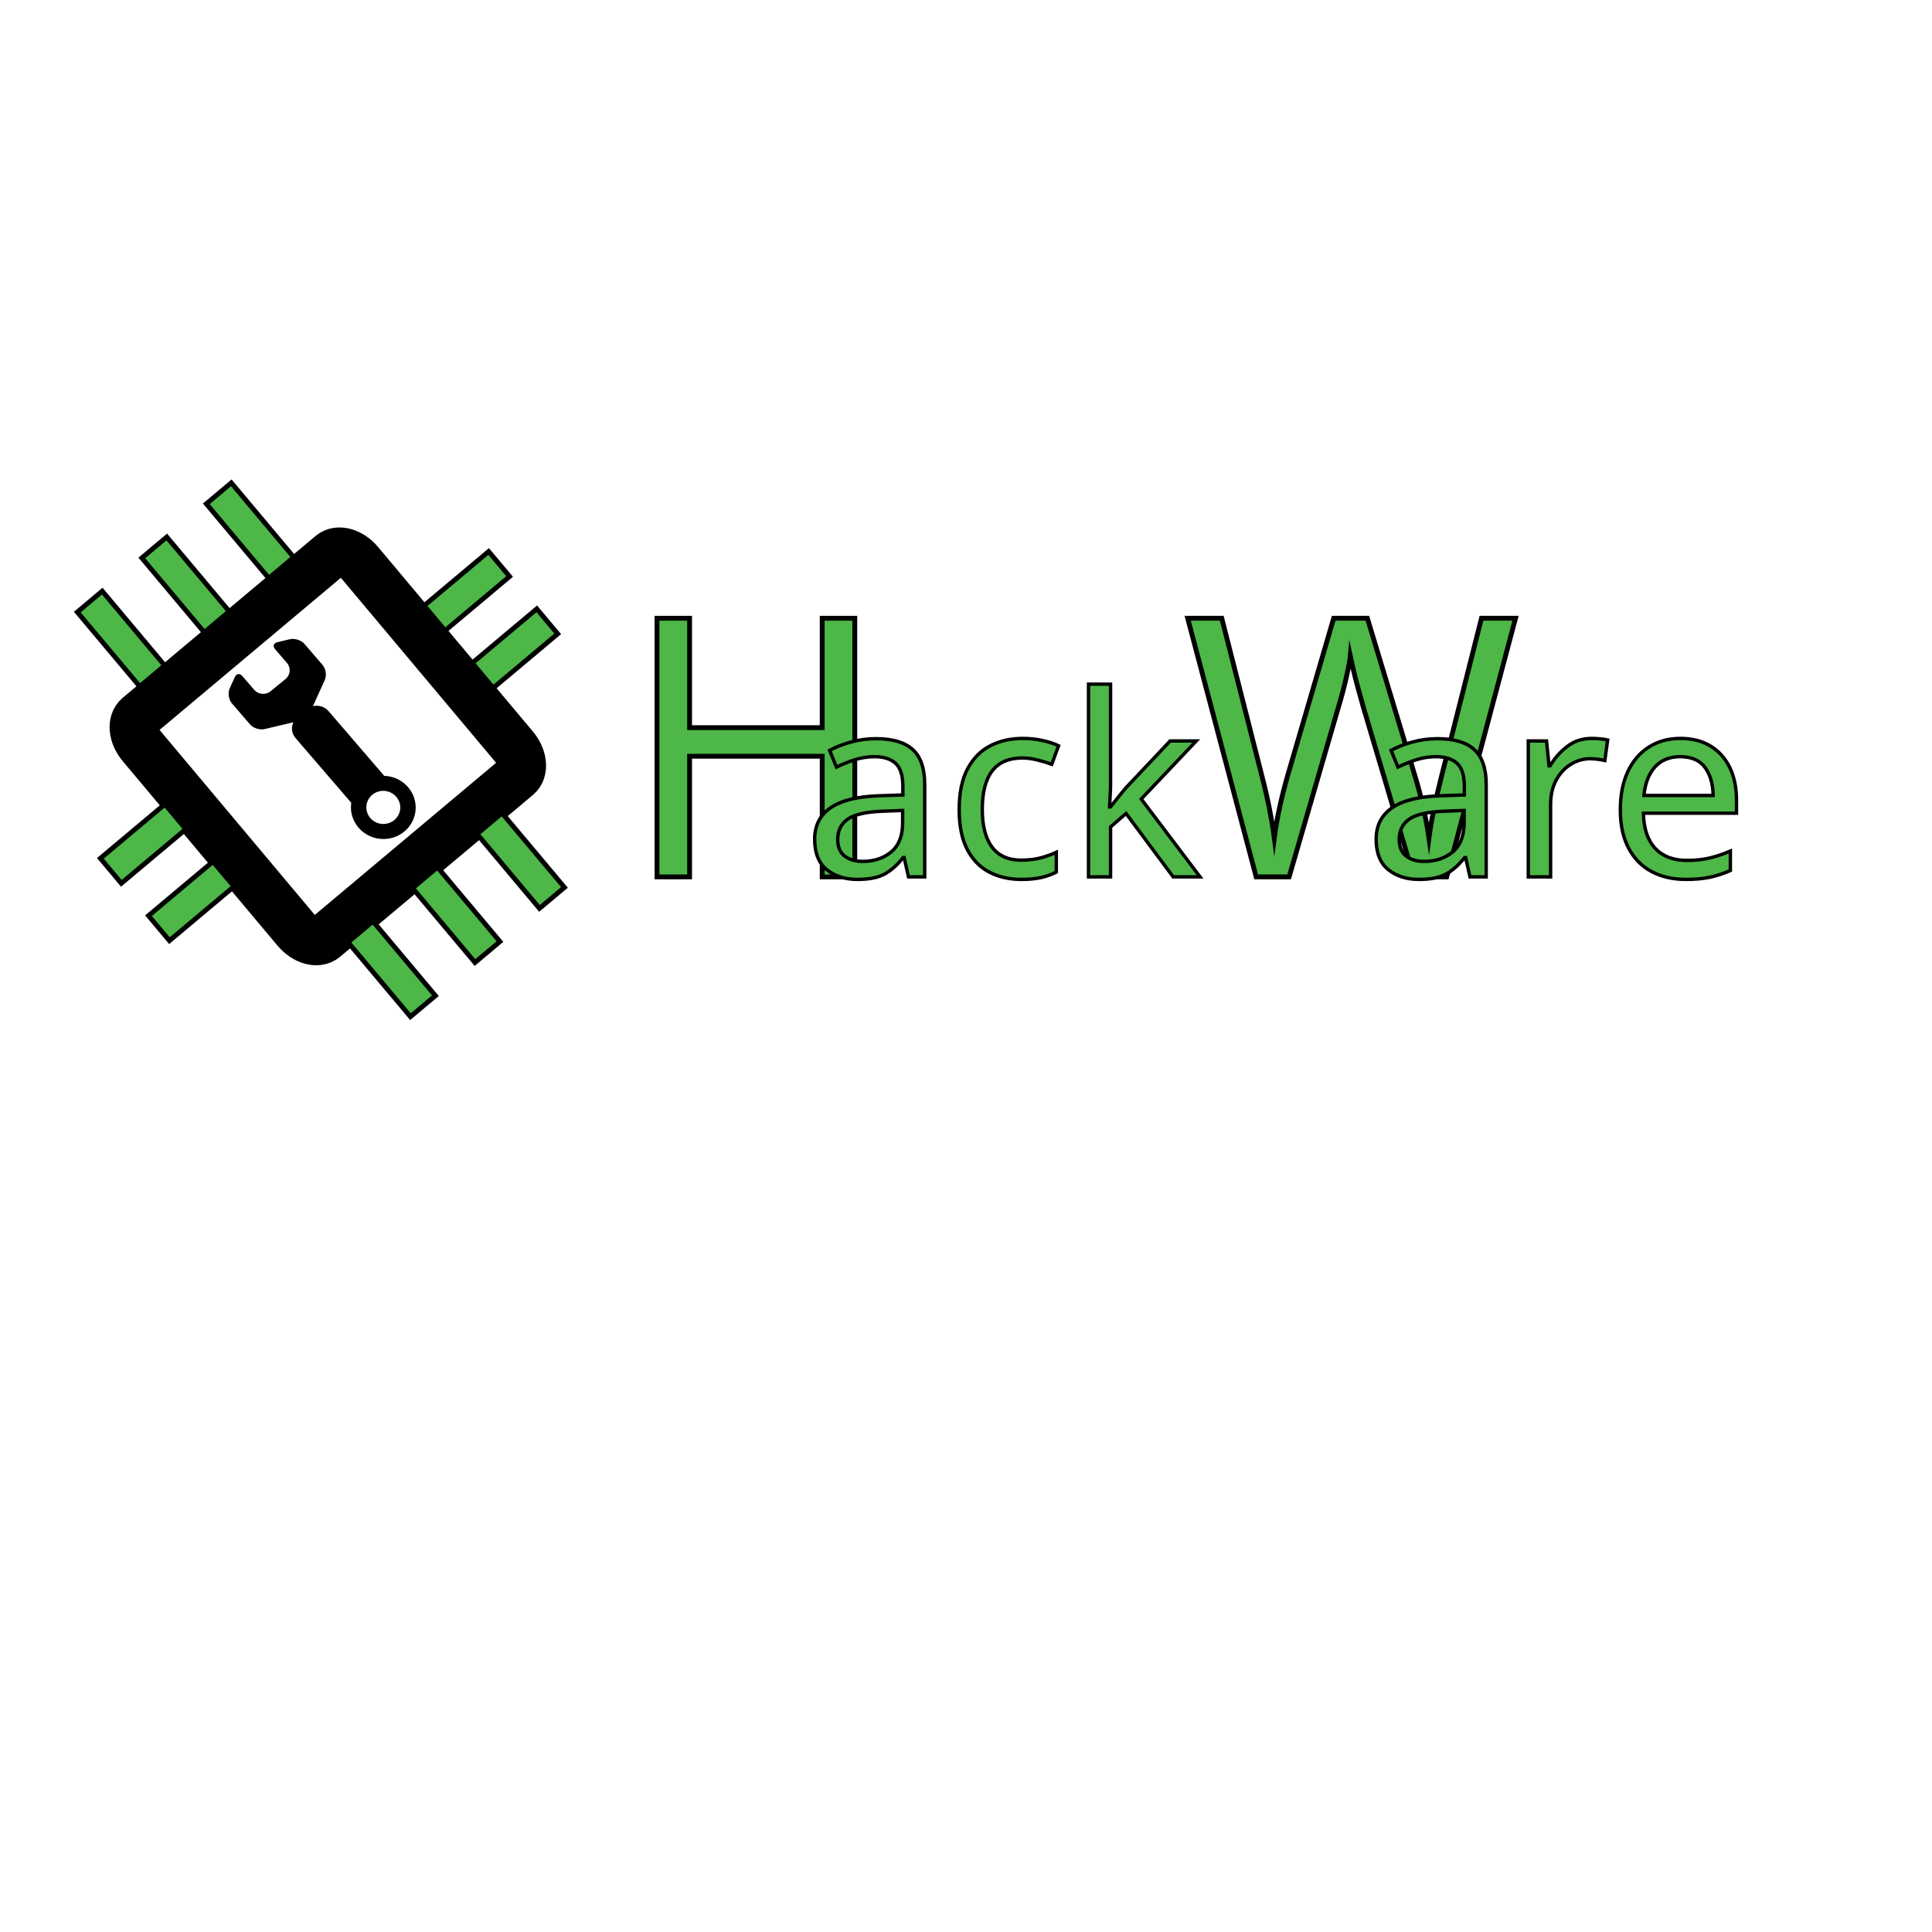
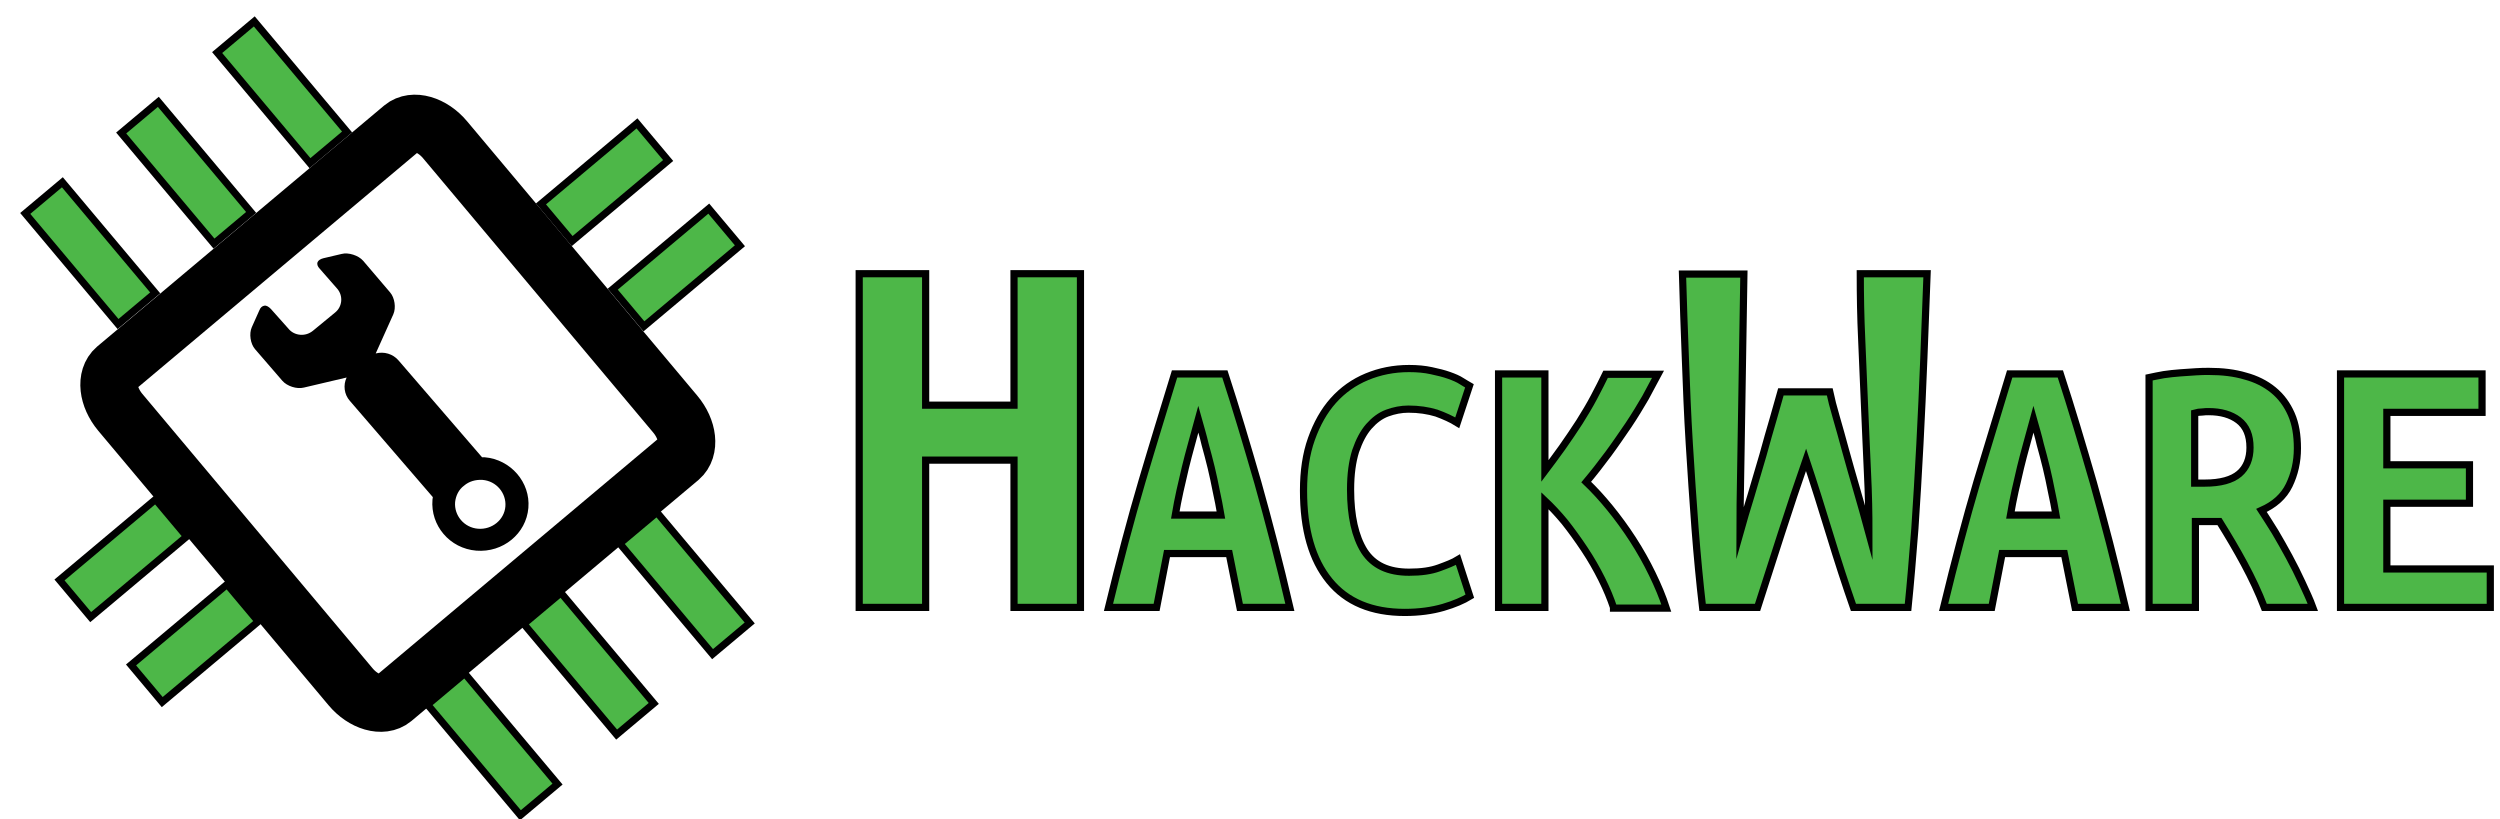
- <svg xmlns="http://www.w3.org/2000/svg" xmlns:xlink="http://www.w3.org/1999/xlink" version="1.1" x="0px" y="0px" width="800px" height="800px" viewBox="0 0 800 800" enable-background="new 0 0 800 800" xml:space="preserve">
-   <symbol id="Tools" viewBox="-31 -31 61.999 62">
-     <path d="M20.78-10.557h-0.004c-0.191,0-0.378-0.02-0.565-0.029L0.892,8.732c-1.353,1.353-3.318,1.721-5.02,1.139l3.016,8.836   c0.495,1.455-0.007,3.602-1.093,4.689l-6.315,6.316c-1.09,1.09-3.236,1.592-4.689,1.096l-3.787-1.293   c-0.62-0.211-1.012-0.564-1.115-1.002c-0.104-0.434,0.092-0.926,0.558-1.389l4.069-4.055c1.431-1.439,1.428-3.781-0.008-5.217   l-4.359-4.359c-0.693-0.691-1.618-1.074-2.601-1.074c-0.994,0-1.922,0.385-2.62,1.082l-4.051,4.053   c-0.466,0.463-0.957,0.662-1.391,0.559c-0.433-0.104-0.785-0.498-0.998-1.115l-1.295-3.787c-0.496-1.461,0.007-3.607,1.094-4.691   l6.319-6.314c1.086-1.088,3.229-1.588,4.678-1.096l8.848,3.02c-0.583-1.703-0.216-3.67,1.136-5.021l19.319-19.32   c-0.012-0.188-0.029-0.375-0.029-0.566C10.557-26.422,15.133-31,20.776-31c5.643,0,10.223,4.578,10.223,10.221   C30.999-15.133,26.423-10.557,20.78-10.557z M20.78-26.137c-2.958,0-5.357,2.404-5.357,5.357c0,1.432,0.554,2.779,1.57,3.787   c1.01,1.014,2.352,1.57,3.787,1.57c2.95,0,5.354-2.402,5.354-5.357C26.133-23.732,23.729-26.137,20.78-26.137z" />
-   </symbol>
+ <svg xmlns="http://www.w3.org/2000/svg" version="1.1" x="0px" y="0px" width="696px" height="228px" viewBox="0 0 696 228" enable-background="new 0 0 696 228" xml:space="preserve">
  <g id="Layer_1">
-     <rect x="255" y="259" fill="none" width="470" height="105" />
-     <text transform="matrix(1 0 0 1 257.5 363.0977)" fill="#4DB748" stroke="#000000" stroke-width="2" stroke-miterlimit="10" font-family="'UbuntuMonoDerivativePowerline-Bold'" font-size="150">H</text>
-     <text transform="matrix(0.7 0 0 0.7 332.5 363.0977)" fill="#4DB748" stroke="#000000" stroke-width="2" stroke-miterlimit="10" font-family="'UbuntuMonoDerivativePowerline-Bold'" font-size="150">ack</text>
-     <text transform="matrix(1 0 0 1 490 363.0977)" fill="#4DB748" stroke="#000000" stroke-width="2" stroke-miterlimit="10" font-family="'UbuntuMonoDerivativePowerline-Bold'" font-size="150">W</text>
-     <text transform="matrix(0.7 0 0 0.7 565 363.0977)" fill="#4DB748" stroke="#000000" stroke-width="2" stroke-miterlimit="10" font-family="'UbuntuMonoDerivativePowerline-Bold'" font-size="150">are</text>
+     <g>
+       <path fill="#4DB748" stroke="#000000" stroke-width="2" stroke-miterlimit="10" d="M300.8,76.2v92.9h-18.5v-41h-24.6v41h-18.5    V76.2h18.5v36.6h24.6V76.2H300.8z" />
+       <path fill="#4DB748" stroke="#000000" stroke-width="2" stroke-miterlimit="10" d="M345.2,169.1l-3-15h-17.3l-2.9,15h-13.4    c3.1-12.8,6.2-24.5,9.3-35c3.1-10.5,6.2-20.5,9.1-30H341c3.1,9.5,6.1,19.6,9.2,30.3c3,10.7,6,22.2,8.9,34.7H345.2z M333.6,116.7    c-0.7,2.5-1.3,4.8-1.9,7c-0.6,2.2-1.2,4.4-1.7,6.5c-0.5,2.1-1,4.3-1.5,6.5c-0.5,2.2-0.9,4.4-1.3,6.7h12.7    c-0.4-2.3-0.8-4.5-1.3-6.7c-0.4-2.2-0.9-4.3-1.4-6.5c-0.5-2.1-1.1-4.3-1.7-6.5C335,121.5,334.3,119.2,333.6,116.7z" />
+       <path fill="#4DB748" stroke="#000000" stroke-width="2" stroke-miterlimit="10" d="M391.1,170.5c-9.2,0-16.2-2.9-21-8.8    s-7.2-14.2-7.2-25.1c0-5.4,0.7-10.2,2.2-14.4c1.5-4.2,3.5-7.8,6.1-10.7c2.6-2.9,5.7-5.1,9.3-6.6c3.6-1.5,7.5-2.3,11.8-2.3    c2.3,0,4.4,0.2,6.2,0.6c1.9,0.4,3.5,0.8,4.9,1.3c1.4,0.5,2.6,1,3.5,1.6c0.9,0.6,1.7,1,2.2,1.3l-3.4,10.3c-1.6-1-3.6-1.9-5.8-2.7    c-2.3-0.7-4.9-1.1-7.8-1.1c-2,0-4,0.4-5.9,1.1c-1.9,0.7-3.6,2-5.1,3.7c-1.5,1.7-2.7,4-3.7,6.9c-0.9,2.9-1.4,6.4-1.4,10.7    c0,7.4,1.3,13.1,3.8,17.1c2.6,4,6.7,5.9,12.5,5.9c3.4,0,6.1-0.4,8.3-1.2c2.2-0.8,4-1.5,5.3-2.3l3.3,10.2c-1.8,1.1-4.3,2.2-7.4,3.1    C398.7,170,395.1,170.5,391.1,170.5z" />
+       <path fill="#4DB748" stroke="#000000" stroke-width="2" stroke-miterlimit="10" d="M449.2,169.1c-0.8-2.4-1.9-5.1-3.3-7.9    c-1.4-2.8-3-5.6-4.8-8.3c-1.8-2.7-3.6-5.2-5.5-7.6c-1.9-2.3-3.8-4.3-5.5-5.9v29.7h-12.9v-65h12.9v27c1.5-2,3.1-4.1,4.8-6.5    c1.7-2.4,3.3-4.8,4.8-7.1c1.5-2.4,2.9-4.7,4.1-7s2.3-4.4,3.2-6.3h14.6c-1,1.9-2.2,4-3.5,6.5c-1.4,2.4-2.9,4.9-4.7,7.6    c-1.8,2.6-3.6,5.3-5.6,8c-2,2.7-4.1,5.4-6.2,7.9c2.2,2.1,4.4,4.5,6.6,7.2c2.2,2.7,4.4,5.7,6.4,8.8c2,3.1,3.8,6.3,5.4,9.6    c1.6,3.3,2.9,6.4,3.9,9.5H449.2z" />
+       <path fill="#4DB748" stroke="#000000" stroke-width="2" stroke-miterlimit="10" d="M509.4,109.1c0.4,1.9,1,4.3,1.8,7    c0.8,2.8,1.7,5.9,2.6,9.3c0.9,3.4,2,7,3.1,10.9c1.1,3.9,2.3,7.9,3.4,12c0-5.2-0.1-10.8-0.4-16.7c-0.3-5.9-0.5-12-0.8-18.2    c-0.3-6.2-0.5-12.5-0.8-18.8c-0.3-6.3-0.4-12.5-0.4-18.4h18.6c-0.3,7.6-0.6,15.4-0.9,23.5c-0.3,8.1-0.7,16-1.1,24    c-0.4,8-0.9,15.8-1.4,23.5c-0.6,7.7-1.2,15-1.9,21.9H516c-2.2-6.3-4.4-13.1-6.6-20.3c-2.2-7.2-4.4-14.2-6.6-20.8    c-2.2,6.3-4.5,13.2-6.9,20.6c-2.4,7.4-4.6,14.2-6.6,20.5H474c-0.8-6.9-1.5-14.2-2.1-22c-0.6-7.7-1.1-15.6-1.6-23.5    c-0.5-8-0.8-15.9-1.1-24c-0.3-8-0.6-15.8-0.8-23.3h17.1c-0.1,5.9-0.2,12-0.3,18.3c-0.1,6.3-0.2,12.6-0.3,18.8    c-0.1,6.3-0.2,12.4-0.3,18.3c-0.1,6-0.2,11.5-0.2,16.7c0.9-3.2,1.9-6.7,3.1-10.5c1.1-3.8,2.2-7.5,3.3-11.2c1-3.7,2-7.1,2.9-10.2    c0.9-3.1,1.6-5.6,2.1-7.4H509.4z" />
+       <path fill="#4DB748" stroke="#000000" stroke-width="2" stroke-miterlimit="10" d="M577.7,169.1l-3-15h-17.3l-2.9,15h-13.4    c3.1-12.8,6.2-24.5,9.3-35c3.2-10.5,6.2-20.5,9.1-30h14.1c3.1,9.5,6.1,19.6,9.2,30.3c3,10.7,6,22.2,8.9,34.7H577.7z M566.1,116.7    c-0.7,2.5-1.3,4.8-1.9,7s-1.2,4.4-1.7,6.5c-0.5,2.1-1,4.3-1.5,6.5c-0.5,2.2-0.9,4.4-1.3,6.7h12.7c-0.4-2.3-0.8-4.5-1.3-6.7    c-0.4-2.2-0.9-4.3-1.4-6.5c-0.5-2.1-1.1-4.3-1.7-6.5C567.5,121.5,566.8,119.2,566.1,116.7z" />
+       <path fill="#4DB748" stroke="#000000" stroke-width="2" stroke-miterlimit="10" d="M615,103.4c3.7,0,7.1,0.4,10.1,1.3    c3,0.8,5.6,2.1,7.8,3.9c2.2,1.8,3.8,4,5,6.7c1.2,2.7,1.7,5.9,1.7,9.5c0,3.8-0.8,7.2-2.3,10.3c-1.5,3.1-4.1,5.4-7.7,7    c1.2,1.8,2.4,3.8,3.8,6c1.3,2.2,2.6,4.5,3.9,6.9c1.3,2.4,2.5,4.8,3.6,7.2s2.2,4.7,3,6.9h-13.5c-1.6-4.2-3.5-8.2-5.6-12.1    c-2.1-3.9-4.4-7.8-6.9-11.8h-6.7v23.9h-12.9v-64c1.3-0.3,2.6-0.5,4.1-0.8c1.5-0.2,3-0.4,4.6-0.5c1.5-0.1,3-0.2,4.4-0.3    C612.7,103.4,613.9,103.4,615,103.4z M626.4,124.6c0-3.4-1-5.9-3.2-7.6c-2.1-1.6-4.9-2.4-8.3-2.4c-0.5,0-1.1,0-1.8,0.1    c-0.7,0-1.4,0.1-2.1,0.3v19.5h2.8c4.4,0,7.6-0.9,9.6-2.6C625.4,130.2,626.4,127.7,626.4,124.6z" />
+       <path fill="#4DB748" stroke="#000000" stroke-width="2" stroke-miterlimit="10" d="M651.6,169.1v-65H691v10.7h-26.5v14.6h23v10.7    h-23v18.3h28.8v10.7H651.6z" />
+     </g>
  </g>
  <g id="Layer_2">
-     <path fill="none" stroke="#000000" stroke-width="20" stroke-miterlimit="10" d="M212.992,309.322   c3.6,4.29,4.172,9.737,1.278,12.165l-79.913,67.055c-2.894,2.428-8.159,0.919-11.759-3.371l-64.098-76.389   c-3.6-4.29-4.172-9.737-1.278-12.165l79.913-67.055c2.894-2.428,8.159-0.919,11.759,3.371L212.992,309.322z" />
-     <use xlink:href="#Tools" width="61.999" height="62" x="-31" y="-31" transform="matrix(1.307 0.1143 0.1115 -1.2749 133.8802 305.4685)" overflow="visible" />
-     <rect x="186.576" y="227.303" transform="matrix(-0.6428 -0.766 0.766 -0.6428 130.1065 550.1619)" fill="#4DB748" stroke="#000000" stroke-width="2" stroke-miterlimit="10" width="13.5" height="34.887" />
-     <rect x="206.502" y="251.05" transform="matrix(-0.6428 -0.766 0.766 -0.6428 144.6498 604.4384)" fill="#4DB748" stroke="#000000" stroke-width="2" stroke-miterlimit="10" width="13.5" height="34.887" />
-     <rect x="52.53" y="331.933" transform="matrix(-0.6428 -0.766 0.766 -0.6428 -170.2543 619.3624)" fill="#4DB748" stroke="#000000" stroke-width="2" stroke-miterlimit="10" width="13.5" height="34.887" />
-     <rect x="72.456" y="355.681" transform="matrix(-0.6428 -0.766 0.766 -0.6428 -155.711 673.6389)" fill="#4DB748" stroke="#000000" stroke-width="2" stroke-miterlimit="10" width="13.5" height="34.887" />
-     <rect x="208.876" y="336.286" transform="matrix(0.766 -0.6428 0.6428 0.766 -178.6493 221.9861)" fill="#4DB748" stroke="#000000" stroke-width="2" stroke-miterlimit="10" width="13.5" height="40.249" />
-     <rect x="182.16" y="358.703" transform="matrix(0.766 -0.6428 0.6428 0.766 -199.3092 210.0581)" fill="#4DB748" stroke="#000000" stroke-width="2" stroke-miterlimit="10" width="13.5" height="40.249" />
-     <rect x="155.445" y="381.121" transform="matrix(0.766 -0.6428 0.6428 0.766 -219.969 198.1302)" fill="#4DB748" stroke="#000000" stroke-width="2" stroke-miterlimit="10" width="13.5" height="40.249" />
-     <rect x="96.788" y="199.578" transform="matrix(0.766 -0.6428 0.6428 0.766 -116.9986 117.9536)" fill="#4DB748" stroke="#000000" stroke-width="2" stroke-miterlimit="10" width="13.5" height="40.249" />
-     <rect x="70.072" y="221.995" transform="matrix(0.766 -0.6428 0.6428 0.766 -137.6584 106.0257)" fill="#4DB748" stroke="#000000" stroke-width="2" stroke-miterlimit="10" width="13.5" height="40.249" />
-     <rect x="43.357" y="244.412" transform="matrix(0.766 -0.6428 0.6428 0.766 -158.3182 94.0977)" fill="#4DB748" stroke="#000000" stroke-width="2" stroke-miterlimit="10" width="13.5" height="40.249" />
+     <g>
+       <rect x="161.6" y="33.3" transform="matrix(-0.6428 -0.766 0.766 -0.6428 237.6494 212.31)" fill="#4DB748" stroke="#000000" stroke-width="2" stroke-miterlimit="10" width="13.5" height="34.9" />
+     </g>
+     <g>
+       <rect x="181.5" y="57.1" transform="matrix(-0.6428 -0.766 0.766 -0.6428 252.1928 266.5864)" fill="#4DB748" stroke="#000000" stroke-width="2" stroke-miterlimit="10" width="13.5" height="34.9" />
+     </g>
+     <g>
+       <rect x="27.5" y="137.9" transform="matrix(-0.6428 -0.766 0.766 -0.6428 -62.7114 281.5105)" fill="#4DB748" stroke="#000000" stroke-width="2" stroke-miterlimit="10" width="13.5" height="34.9" />
+     </g>
+     <g>
+       <rect x="47.5" y="161.7" transform="matrix(-0.6428 -0.766 0.766 -0.6428 -48.1681 335.787)" fill="#4DB748" stroke="#000000" stroke-width="2" stroke-miterlimit="10" width="13.5" height="34.9" />
+     </g>
+     <g>
+       <rect x="183.9" y="142.3" transform="matrix(0.766 -0.6428 0.6428 0.766 -59.7974 160.529)" fill="#4DB748" stroke="#000000" stroke-width="2" stroke-miterlimit="10" width="13.5" height="40.2" />
+     </g>
+     <g>
+       <rect x="157.2" y="164.7" transform="matrix(0.766 -0.6428 0.6428 0.766 -80.4573 148.601)" fill="#4DB748" stroke="#000000" stroke-width="2" stroke-miterlimit="10" width="13.5" height="40.2" />
+     </g>
+     <g>
+       <rect x="130.4" y="187.1" transform="matrix(0.766 -0.6428 0.6428 0.766 -101.1171 136.6731)" fill="#4DB748" stroke="#000000" stroke-width="2" stroke-miterlimit="10" width="13.5" height="40.2" />
+     </g>
+     <g>
+       <rect x="71.8" y="5.6" transform="matrix(0.766 -0.6428 0.6428 0.766 1.8533 56.4965)" fill="#4DB748" stroke="#000000" stroke-width="2" stroke-miterlimit="10" width="13.5" height="40.2" />
+     </g>
+     <g>
+       <rect x="45.1" y="28" transform="matrix(0.766 -0.6428 0.6428 0.766 -18.8065 44.5686)" fill="#4DB748" stroke="#000000" stroke-width="2" stroke-miterlimit="10" width="13.5" height="40.2" />
+     </g>
+     <g>
+       <rect x="18.4" y="50.4" transform="matrix(0.766 -0.6428 0.6428 0.766 -39.4663 32.6406)" fill="#4DB748" stroke="#000000" stroke-width="2" stroke-miterlimit="10" width="13.5" height="40.2" />
+     </g>
+     <g>
+       <path fill="none" stroke="#000000" stroke-width="16" stroke-miterlimit="10" d="M188,115.3c3.6,4.3,4.2,9.7,1.3,12.2l-79.9,67.1    c-2.9,2.4-8.2,0.9-11.8-3.4l-64.1-76.4c-3.6-4.3-4.2-9.7-1.3-12.2l79.9-67.1c2.9-2.4,8.2-0.9,11.8,3.4L188,115.3z" />
+     </g>
+     <g id="Tools">
+       <path d="M134.9,127.3L134.9,127.3c-0.3,0-0.5,0-0.7,0L111,100.4c-1.6-1.9-4.1-2.6-6.4-2l4.9-10.9c0.8-1.8,0.4-4.6-0.9-6.1    l-7.5-8.8c-1.3-1.5-4.1-2.4-6-1.9L90,71.9c-0.8,0.2-1.4,0.6-1.6,1.1c-0.2,0.5,0,1.2,0.6,1.8l4.9,5.6c1.7,2,1.4,5-0.6,6.6l-6.2,5.1    c-1,0.8-2.2,1.2-3.5,1.1c-1.3-0.1-2.5-0.7-3.3-1.7L75.4,86c-0.6-0.6-1.2-1-1.8-0.9c-0.6,0.1-1.1,0.5-1.4,1.3l-2.1,4.7    c-0.8,1.8-0.4,4.6,0.9,6.1l7.6,8.8c1.3,1.5,4,2.4,6,1.9l11.9-2.8c-1,2.1-0.7,4.7,0.9,6.5l23.1,26.8c0,0.2-0.1,0.5-0.1,0.7    c-0.6,7.2,4.8,13.6,12.2,14.2c7.4,0.6,13.9-4.7,14.5-11.9C147.7,134.3,142.2,127.9,134.9,127.3z M133.1,147.2    c-3.9-0.3-6.7-3.7-6.4-7.4c0.2-1.8,1-3.5,2.5-4.6c1.4-1.2,3.2-1.7,5.1-1.6c3.9,0.3,6.7,3.7,6.4,7.4    C140.4,144.7,137,147.5,133.1,147.2z" />
+     </g>
  </g>
</svg>
